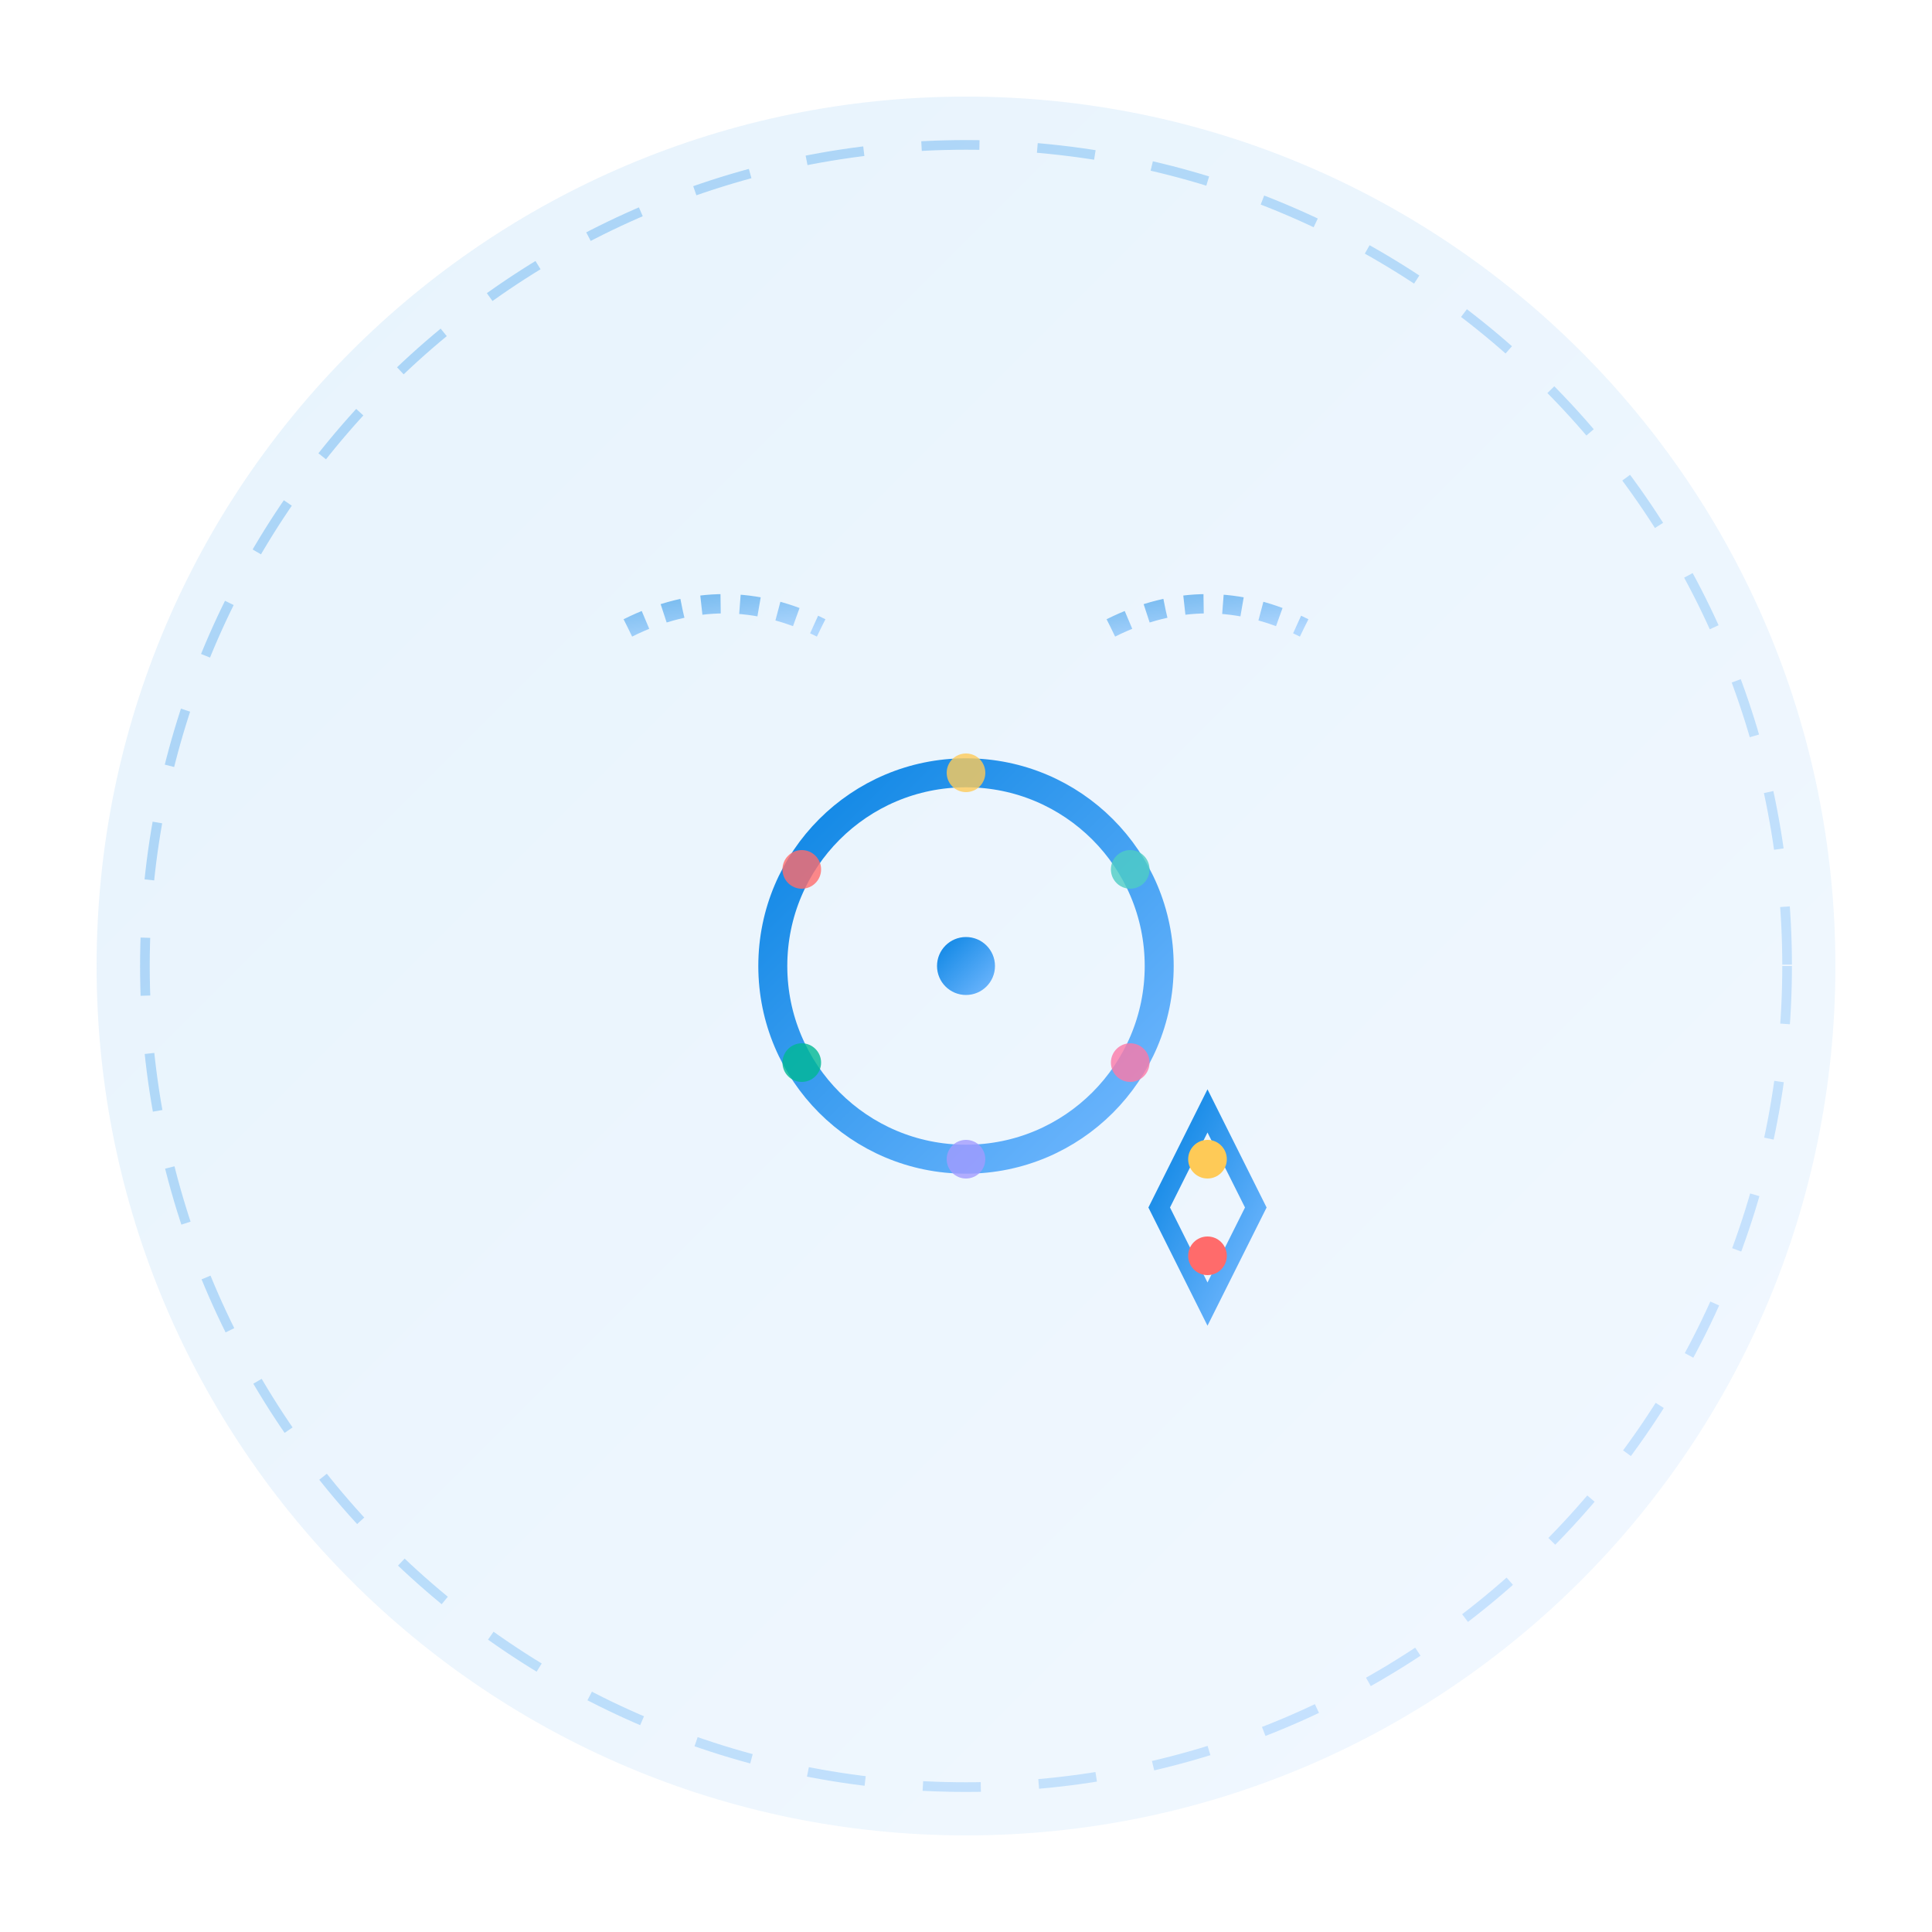
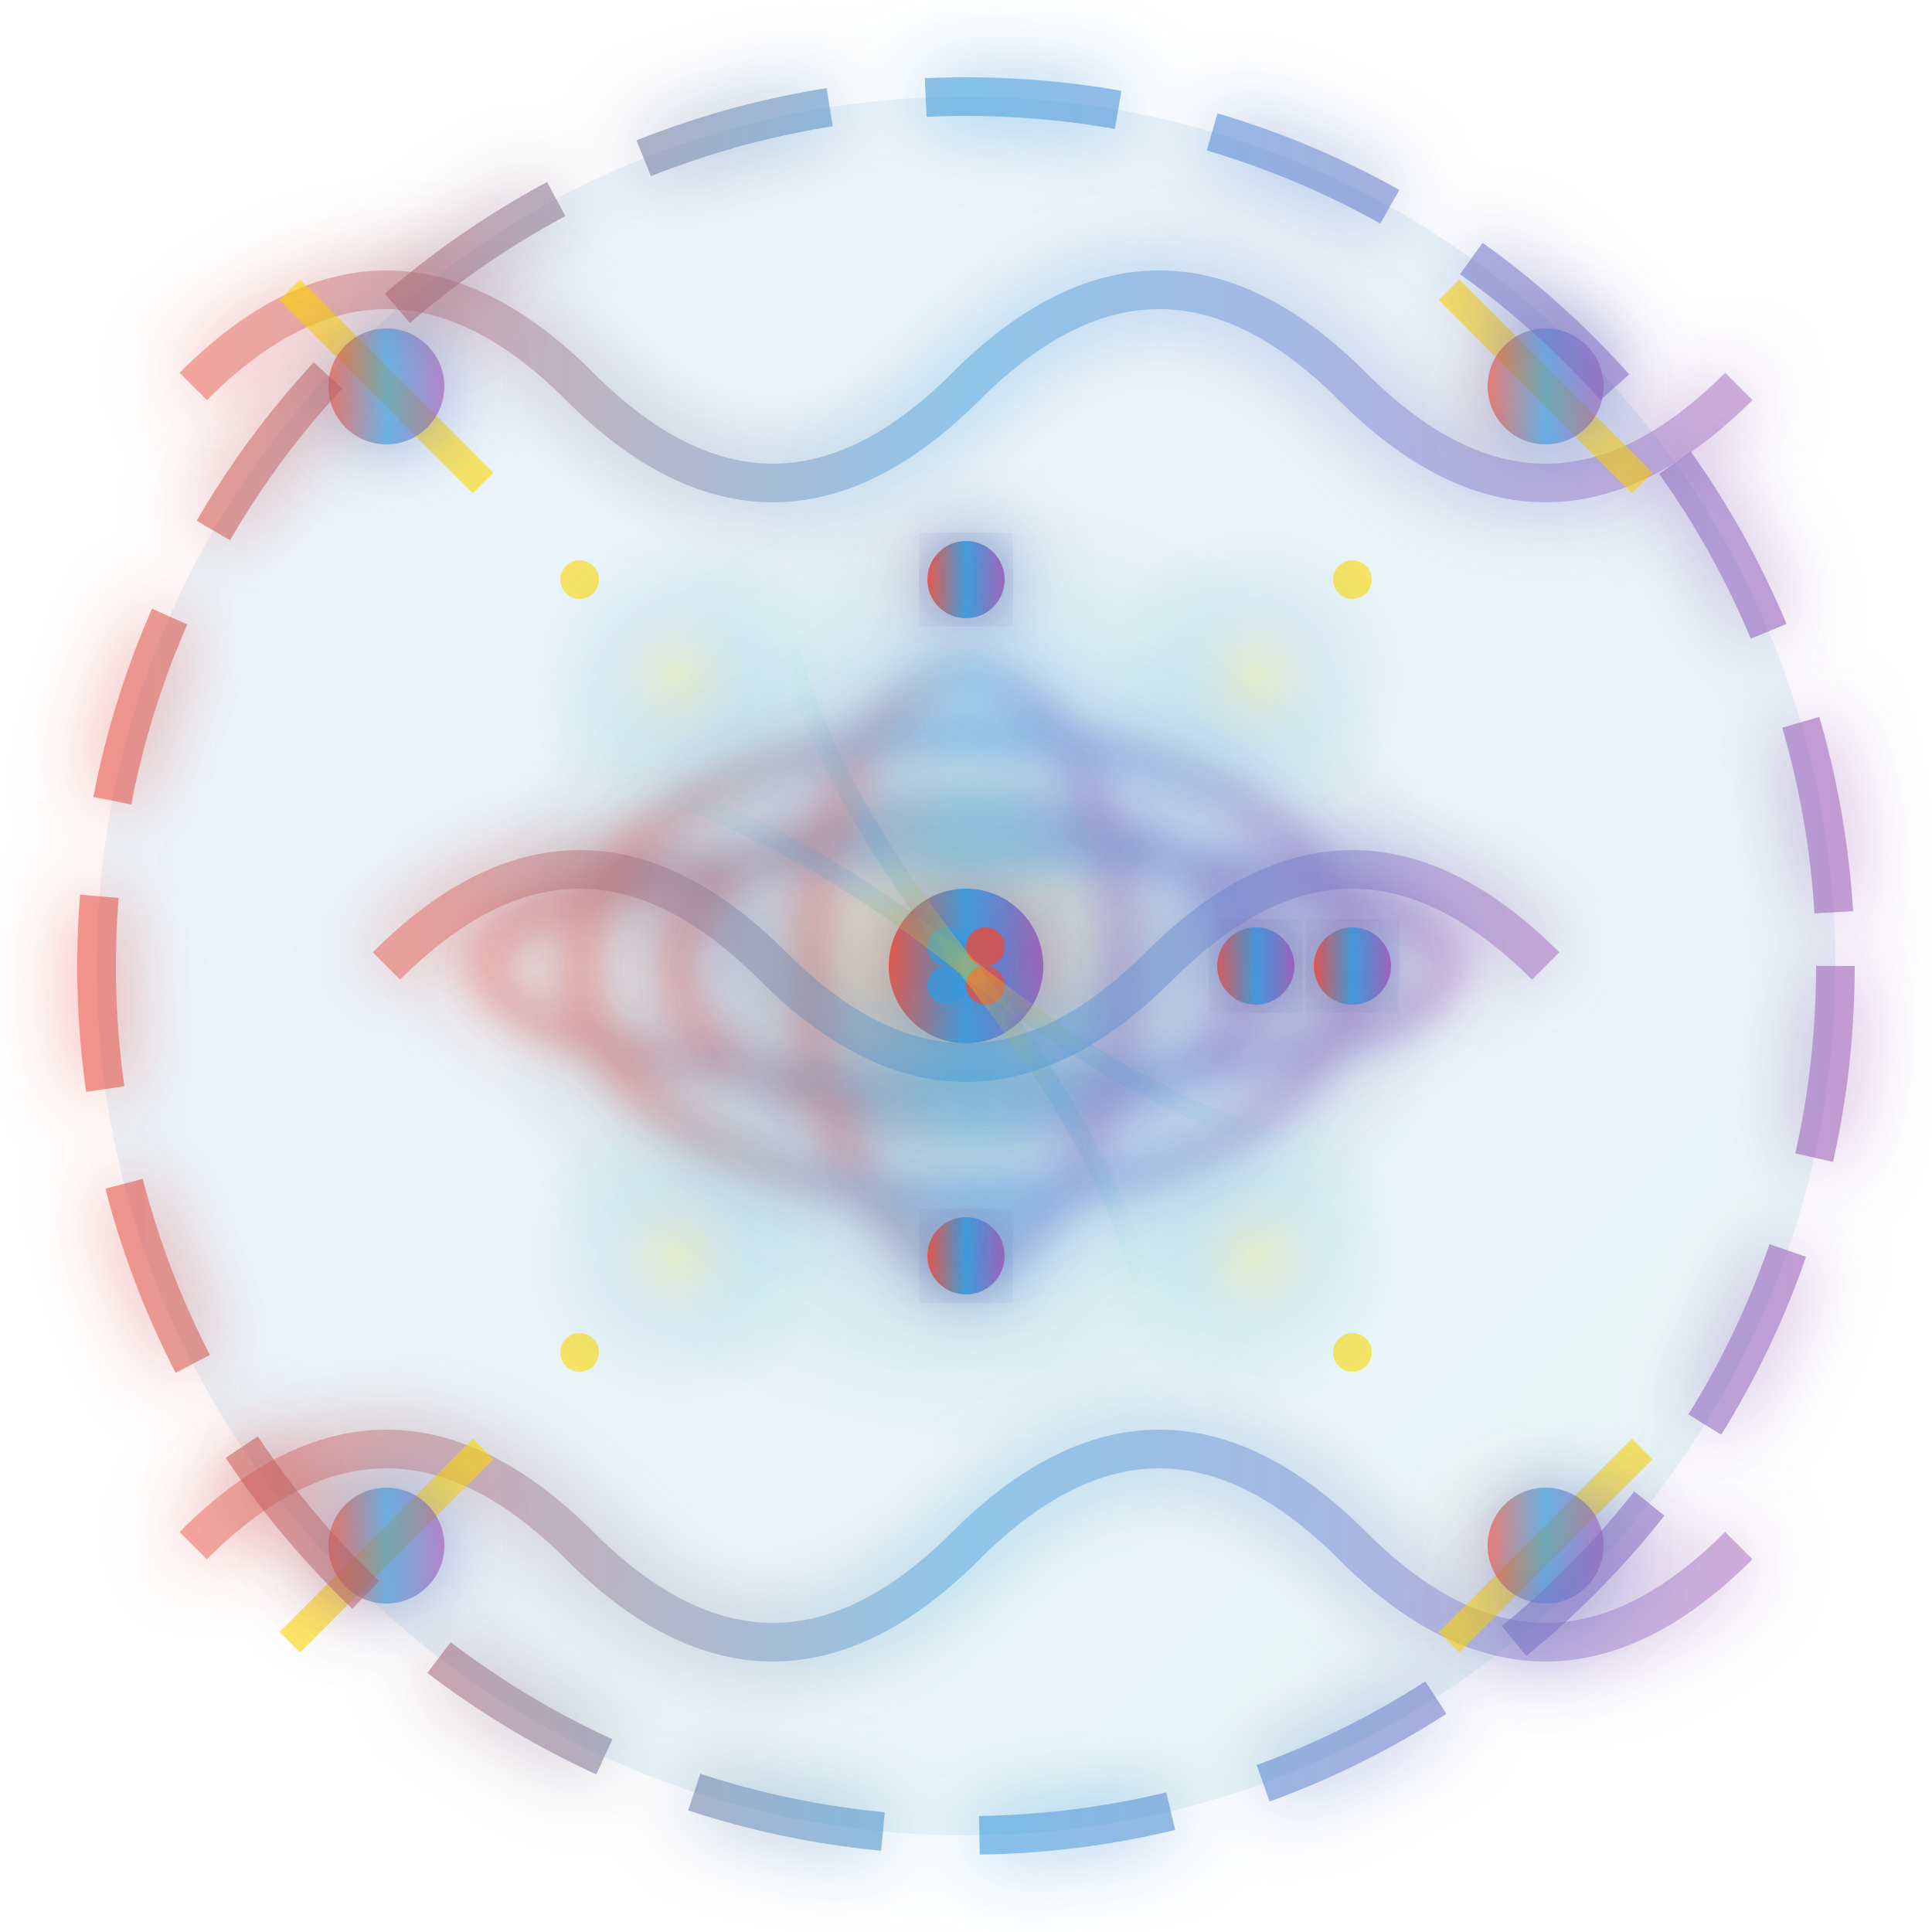
- <svg xmlns="http://www.w3.org/2000/svg" viewBox="0 0 200 200">
+ <svg xmlns="http://www.w3.org/2000/svg" viewBox="0 0 100 100">
  <defs>
-     <linearGradient id="physicsGradient" x1="0%" y1="0%" x2="100%" y2="100%">
-       <stop offset="0%" style="stop-color:#0984e3;stop-opacity:1" />
-       <stop offset="100%" style="stop-color:#74b9ff;stop-opacity:1" />
+     <linearGradient id="physicsGrad" x1="0%" y1="0%" x2="100%" y2="100%">
+       <stop offset="0%" style="stop-color:#3498DB;stop-opacity:1" />
+       <stop offset="50%" style="stop-color:#2980B9;stop-opacity:1" />
+       <stop offset="100%" style="stop-color:#1ABC9C;stop-opacity:1" />
    </linearGradient>
+     <radialGradient id="atomicGlow" cx="50%" cy="50%" r="50%">
+       <stop offset="0%" style="stop-color:#FFD700;stop-opacity:0.8" />
+       <stop offset="50%" style="stop-color:#3498DB;stop-opacity:0.4" />
+       <stop offset="100%" style="stop-color:#1ABC9C;stop-opacity:0" />
+     </radialGradient>
+     <linearGradient id="energyGrad" x1="0%" y1="0%" x2="100%" y2="0%">
+       <stop offset="0%" style="stop-color:#E74C3C;stop-opacity:1" />
+       <stop offset="50%" style="stop-color:#3498DB;stop-opacity:1" />
+       <stop offset="100%" style="stop-color:#9B59B6;stop-opacity:1" />
+     </linearGradient>
+     <filter id="scientificGlow">
+       <feGaussianBlur stdDeviation="2" result="coloredBlur" />
+       <feMerge>
+         <feMergeNode in="coloredBlur" />
+         <feMergeNode in="SourceGraphic" />
+       </feMerge>
+     </filter>
+     <filter id="quantumEffect">
+       <feGaussianBlur stdDeviation="1" result="blur" />
+       <feColorMatrix in="blur" type="matrix" values="1 0 0 0 0  0 1 0 0 0  0 0 1 0 0  0 0 0 1 0" />
+     </filter>
  </defs>
-   <circle cx="100" cy="100" r="90" fill="url(#physicsGradient)" opacity="0.1" />
-   <g transform="translate(100,100)">
-     <circle cx="0" cy="0" r="20" fill="none" stroke="url(#physicsGradient)" stroke-width="3" />
-     <circle cx="0" cy="0" r="3" fill="url(#physicsGradient)">
-       <animate attributeName="fill" values="url(#physicsGradient);#ff6b6b;url(#physicsGradient)" dur="2s" repeatCount="indefinite" />
+   <circle cx="50" cy="50" r="45" fill="url(#physicsGrad)" opacity="0.1">
+     <animate attributeName="opacity" values="0.1; 0.3; 0.1" dur="3s" repeatCount="indefinite" />
+     <animateTransform attributeName="transform" type="rotate" values="0 50 50; 360 50 50" dur="40s" repeatCount="indefinite" />
+   </circle>
+   <circle cx="50" cy="50" r="25" fill="url(#atomicGlow)" opacity="0.4">
+     <animate attributeName="r" values="25; 35; 25" dur="2s" repeatCount="indefinite" />
+     <animate attributeName="opacity" values="0.4; 0.8; 0.4" dur="1.5s" repeatCount="indefinite" />
+     <animateTransform attributeName="transform" type="rotate" values="0 50 50; 360 50 50" dur="15s" repeatCount="indefinite" />
+   </circle>
+   <g transform="translate(50,50)" filter="url(#scientificGlow)">
+     <circle cx="0" cy="0" r="4" fill="url(#energyGrad)" opacity="0.9">
+       <animate attributeName="r" values="4;6;4" dur="2s" repeatCount="indefinite" />
+       <animate attributeName="opacity" values="0.9;1;0.9" dur="1.5s" repeatCount="indefinite" />
+       <animate attributeName="fill" values="url(#energyGrad); #FFD700; url(#energyGrad)" dur="3s" repeatCount="indefinite" />
+       <animateTransform attributeName="transform" type="rotate" values="0 0 0; 360 0 0" dur="8s" repeatCount="indefinite" />
    </circle>
    <g opacity="0.8">
-       <circle cx="0" cy="-20" r="2" fill="#feca57">
+       <circle cx="1" cy="1" r="1" fill="#E74C3C">
+         <animateTransform attributeName="transform" type="rotate" values="0 0 0; 360 0 0" dur="2s" repeatCount="indefinite" />
+         <animate attributeName="r" values="1; 1.5; 1" dur="1s" repeatCount="indefinite" />
+       </circle>
+       <circle cx="-1" cy="-1" r="1" fill="#3498DB">
+         <animateTransform attributeName="transform" type="rotate" values="360 0 0; 0 0 0" dur="2.5s" repeatCount="indefinite" />
+         <animate attributeName="r" values="1; 1.5; 1" dur="1.2s" repeatCount="indefinite" />
+       </circle>
+       <circle cx="1" cy="-1" r="1" fill="#E74C3C">
+         <animateTransform attributeName="transform" type="rotate" values="0 0 0; 360 0 0" dur="1.8s" repeatCount="indefinite" />
+         <animate attributeName="r" values="1; 1.5; 1" dur="0.8s" repeatCount="indefinite" />
+       </circle>
+       <circle cx="-1" cy="1" r="1" fill="#3498DB">
+         <animateTransform attributeName="transform" type="rotate" values="360 0 0; 0 0 0" dur="2.2s" repeatCount="indefinite" />
+         <animate attributeName="r" values="1; 1.5; 1" dur="1.1s" repeatCount="indefinite" />
+       </circle>
+     </g>
+     <g stroke="url(#energyGrad)" stroke-width="1" fill="none" opacity="0.6" filter="url(#quantumEffect)">
+       <ellipse cx="0" cy="0" rx="15" ry="8">
        <animateTransform attributeName="transform" type="rotate" values="0;360" dur="4s" repeatCount="indefinite" />
-       </circle>
-       <circle cx="17" cy="-10" r="2" fill="#4ecdc4">
-         <animateTransform attributeName="transform" type="rotate" values="0;360" dur="3s" repeatCount="indefinite" />
-       </circle>
-       <circle cx="17" cy="10" r="2" fill="#fd79a8">
+         <animate attributeName="stroke-width" values="1; 2; 1" dur="2s" repeatCount="indefinite" />
+         <animate attributeName="opacity" values="0.6; 1; 0.6" dur="3s" repeatCount="indefinite" />
+       </ellipse>
+       <ellipse cx="0" cy="0" rx="8" ry="15">
+         <animateTransform attributeName="transform" type="rotate" values="0;-360" dur="3s" repeatCount="indefinite" />
+         <animate attributeName="stroke-width" values="1; 2; 1" dur="2.5s" repeatCount="indefinite" />
+         <animate attributeName="opacity" values="0.6; 1; 0.6" dur="2.5s" repeatCount="indefinite" />
+       </ellipse>
+       <ellipse cx="0" cy="0" rx="20" ry="12">
        <animateTransform attributeName="transform" type="rotate" values="0;360" dur="5s" repeatCount="indefinite" />
-       </circle>
-       <circle cx="0" cy="20" r="2" fill="#a29bfe">
-         <animateTransform attributeName="transform" type="rotate" values="0;360" dur="3.5s" repeatCount="indefinite" />
-       </circle>
-       <circle cx="-17" cy="10" r="2" fill="#00b894">
-         <animateTransform attributeName="transform" type="rotate" values="0;360" dur="4.5s" repeatCount="indefinite" />
-       </circle>
-       <circle cx="-17" cy="-10" r="2" fill="#ff6b6b">
-         <animateTransform attributeName="transform" type="rotate" values="0;360" dur="2.5s" repeatCount="indefinite" />
-       </circle>
+         <animate attributeName="stroke-width" values="1; 2; 1" dur="3s" repeatCount="indefinite" />
+         <animate attributeName="opacity" values="0.6; 1; 0.6" dur="4s" repeatCount="indefinite" />
+       </ellipse>
+       <ellipse cx="0" cy="0" rx="25" ry="6">
+         <animateTransform attributeName="transform" type="rotate" values="0;-360" dur="6s" repeatCount="indefinite" />
+         <animate attributeName="stroke-width" values="1; 2; 1" dur="3.5s" repeatCount="indefinite" />
+         <animate attributeName="opacity" values="0.6; 1; 0.6" dur="5s" repeatCount="indefinite" />
+       </ellipse>
    </g>
-     <g transform="translate(25,25)">
-       <path d="M 0 -10 L 5 0 L 0 10 L -5 0 Z" fill="none" stroke="url(#physicsGradient)" stroke-width="2" />
-       <circle cx="0" cy="-5" r="2" fill="#feca57">
-         <animate attributeName="fill" values="#feca57;#fdcb6e;#feca57" dur="1.5s" repeatCount="indefinite" />
-       </circle>
-       <circle cx="0" cy="5" r="2" fill="#ff6b6b">
-         <animate attributeName="fill" values="#ff6b6b;#e17055;#ff6b6b" dur="1.8s" repeatCount="indefinite" />
-       </circle>
-     </g>
-     <g opacity="0.5">
-       <path d="M -35 -35 Q -25 -40 -15 -35" stroke="url(#physicsGradient)" stroke-width="2" fill="none" stroke-dasharray="2,2">
-         <animate attributeName="stroke-dashoffset" values="0;4" dur="1.5s" repeatCount="indefinite" />
-       </path>
-       <path d="M 15 -35 Q 25 -40 35 -35" stroke="url(#physicsGradient)" stroke-width="2" fill="none" stroke-dasharray="2,2">
-         <animate attributeName="stroke-dashoffset" values="0;4" dur="1.8s" repeatCount="indefinite" />
-       </path>
-     </g>
-   </g>
-   <circle cx="100" cy="100" r="85" fill="none" stroke="url(#physicsGradient)" stroke-width="1" opacity="0.3" stroke-dasharray="6,6">
-     <animate attributeName="stroke-dashoffset" values="0;12" dur="3s" repeatCount="indefinite" />
+     <circle cx="15" cy="0" r="2" fill="url(#energyGrad)" opacity="0.9" filter="url(#scientificGlow)">
+       <animateTransform attributeName="transform" type="rotate" values="0 0 0;360 0 0" dur="4s" repeatCount="indefinite" />
+       <animate attributeName="r" values="2; 3; 2" dur="1s" repeatCount="indefinite" />
+       <animate attributeName="fill" values="url(#energyGrad); #FFD700; url(#energyGrad)" dur="2s" repeatCount="indefinite" />
+       <animate attributeName="opacity" values="0.9; 0.3; 0.9" dur="0.5s" repeatCount="indefinite" />
+     </circle>
+     <circle cx="0" cy="15" r="2" fill="url(#energyGrad)" opacity="0.9" filter="url(#scientificGlow)">
+       <animateTransform attributeName="transform" type="rotate" values="0 0 0;-360 0 0" dur="3s" repeatCount="indefinite" />
+       <animate attributeName="r" values="2; 3; 2" dur="1.2s" repeatCount="indefinite" />
+       <animate attributeName="fill" values="url(#energyGrad); #E74C3C; url(#energyGrad)" dur="2.5s" repeatCount="indefinite" />
+       <animate attributeName="opacity" values="0.9; 0.3; 0.9" dur="0.7s" repeatCount="indefinite" />
+     </circle>
+     <circle cx="20" cy="0" r="2" fill="url(#energyGrad)" opacity="0.9" filter="url(#scientificGlow)">
+       <animateTransform attributeName="transform" type="rotate" values="0 0 0;360 0 0" dur="5s" repeatCount="indefinite" />
+       <animate attributeName="r" values="2; 3; 2" dur="0.8s" repeatCount="indefinite" />
+       <animate attributeName="fill" values="url(#energyGrad); #9B59B6; url(#energyGrad)" dur="3s" repeatCount="indefinite" />
+       <animate attributeName="opacity" values="0.9; 0.3; 0.9" dur="0.6s" repeatCount="indefinite" />
+     </circle>
+     <circle cx="0" cy="-20" r="2" fill="url(#energyGrad)" opacity="0.9" filter="url(#scientificGlow)">
+       <animateTransform attributeName="transform" type="rotate" values="0 0 0;-360 0 0" dur="6s" repeatCount="indefinite" />
+       <animate attributeName="r" values="2; 3; 2" dur="1.5s" repeatCount="indefinite" />
+       <animate attributeName="fill" values="url(#energyGrad); #1ABC9C; url(#energyGrad)" dur="2.8s" repeatCount="indefinite" />
+       <animate attributeName="opacity" values="0.9; 0.3; 0.9" dur="0.4s" repeatCount="indefinite" />
+     </circle>
+   </g>
+   <g stroke="url(#energyGrad)" stroke-width="2" fill="none" opacity="0.5" filter="url(#scientificGlow)">
+     <path d="M 10,20 Q 20,10 30,20 Q 40,30 50,20 Q 60,10 70,20 Q 80,30 90,20">
+       <animate attributeName="stroke-dasharray" values="0,100;50,50;100,0;0,100" dur="3s" repeatCount="indefinite" />
+       <animate attributeName="stroke-width" values="2; 4; 2" dur="2s" repeatCount="indefinite" />
+       <animate attributeName="opacity" values="0.5; 1; 0.5" dur="2.5s" repeatCount="indefinite" />
+       <animateTransform attributeName="transform" type="translate" values="0,0; 2,0; 0,0" dur="1s" repeatCount="indefinite" />
+     </path>
+     <path d="M 10,80 Q 20,70 30,80 Q 40,90 50,80 Q 60,70 70,80 Q 80,90 90,80">
+       <animate attributeName="stroke-dasharray" values="100,0;50,50;0,100;100,0" dur="3s" repeatCount="indefinite" />
+       <animate attributeName="stroke-width" values="2; 4; 2" dur="2.2s" repeatCount="indefinite" />
+       <animate attributeName="opacity" values="0.5; 1; 0.5" dur="2.8s" repeatCount="indefinite" />
+       <animateTransform attributeName="transform" type="translate" values="0,0; -2,0; 0,0" dur="1.2s" repeatCount="indefinite" />
+     </path>
+     <path d="M 20,50 Q 30,40 40,50 Q 50,60 60,50 Q 70,40 80,50">
+       <animate attributeName="stroke-dasharray" values="0,80;40,40;80,0;0,80" dur="4s" repeatCount="indefinite" />
+       <animate attributeName="stroke-width" values="2; 3; 2" dur="1.8s" repeatCount="indefinite" />
+       <animate attributeName="opacity" values="0.5; 0.9; 0.5" dur="3.2s" repeatCount="indefinite" />
+       <animateTransform attributeName="transform" type="translate" values="0,0; 0,2; 0,0" dur="1.5s" repeatCount="indefinite" />
+     </path>
+   </g>
+   <g stroke="#FFD700" stroke-width="1.5" opacity="0.6">
+     <line x1="15" y1="15" x2="25" y2="25">
+       <animate attributeName="stroke-width" values="1.5; 3; 1.5" dur="2s" repeatCount="indefinite" />
+       <animate attributeName="opacity" values="0.6; 1; 0.6" dur="1.5s" repeatCount="indefinite" />
+       <animate attributeName="stroke" values="#FFD700; #E74C3C; #FFD700" dur="3s" repeatCount="indefinite" />
+     </line>
+     <line x1="75" y1="15" x2="85" y2="25">
+       <animate attributeName="stroke-width" values="1.5; 3; 1.5" dur="2.5s" repeatCount="indefinite" />
+       <animate attributeName="opacity" values="0.6; 1; 0.6" dur="2s" repeatCount="indefinite" />
+       <animate attributeName="stroke" values="#FFD700; #3498DB; #FFD700" dur="3.5s" repeatCount="indefinite" />
+     </line>
+     <line x1="15" y1="85" x2="25" y2="75">
+       <animate attributeName="stroke-width" values="1.5; 3; 1.5" dur="1.8s" repeatCount="indefinite" />
+       <animate attributeName="opacity" values="0.6; 1; 0.6" dur="2.2s" repeatCount="indefinite" />
+       <animate attributeName="stroke" values="#FFD700; #9B59B6; #FFD700" dur="2.8s" repeatCount="indefinite" />
+     </line>
+     <line x1="75" y1="85" x2="85" y2="75">
+       <animate attributeName="stroke-width" values="1.5; 3; 1.5" dur="2.3s" repeatCount="indefinite" />
+       <animate attributeName="opacity" values="0.6; 1; 0.6" dur="1.8s" repeatCount="indefinite" />
+       <animate attributeName="stroke" values="#FFD700; #1ABC9C; #FFD700" dur="3.2s" repeatCount="indefinite" />
+     </line>
+   </g>
+   <g fill="url(#energyGrad)" opacity="0.7" filter="url(#scientificGlow)">
+     <circle cx="20" cy="20" r="3">
+       <animate attributeName="r" values="3; 5; 3" dur="2s" repeatCount="indefinite" />
+       <animate attributeName="fill" values="url(#energyGrad); #E74C3C; url(#energyGrad)" dur="3s" repeatCount="indefinite" />
+       <animateTransform attributeName="transform" type="rotate" values="0 20 20; 360 20 20" dur="5s" repeatCount="indefinite" />
+     </circle>
+     <circle cx="80" cy="20" r="3">
+       <animate attributeName="r" values="3; 5; 3" dur="2.5s" repeatCount="indefinite" />
+       <animate attributeName="fill" values="url(#energyGrad); #3498DB; url(#energyGrad)" dur="3.5s" repeatCount="indefinite" />
+       <animateTransform attributeName="transform" type="rotate" values="360 80 20; 0 80 20" dur="4.5s" repeatCount="indefinite" />
+     </circle>
+     <circle cx="20" cy="80" r="3">
+       <animate attributeName="r" values="3; 5; 3" dur="1.8s" repeatCount="indefinite" />
+       <animate attributeName="fill" values="url(#energyGrad); #9B59B6; url(#energyGrad)" dur="2.8s" repeatCount="indefinite" />
+       <animateTransform attributeName="transform" type="rotate" values="0 20 80; 360 20 80" dur="6s" repeatCount="indefinite" />
+     </circle>
+     <circle cx="80" cy="80" r="3">
+       <animate attributeName="r" values="3; 5; 3" dur="2.2s" repeatCount="indefinite" />
+       <animate attributeName="fill" values="url(#energyGrad); #1ABC9C; url(#energyGrad)" dur="3.2s" repeatCount="indefinite" />
+       <animateTransform attributeName="transform" type="rotate" values="360 80 80; 0 80 80" dur="5.5s" repeatCount="indefinite" />
+     </circle>
+   </g>
+   <g fill="#FFD700" opacity="0.6">
+     <circle cx="30" cy="30" r="1">
+       <animateMotion dur="4s" repeatCount="indefinite" path="M 30,30 Q 50,10 70,30 Q 50,50 30,30" />
+       <animate attributeName="r" values="1; 2; 1" dur="1s" repeatCount="indefinite" />
+       <animate attributeName="opacity" values="0.6; 1; 0.6" dur="2s" repeatCount="indefinite" />
+     </circle>
+     <circle cx="70" cy="70" r="1">
+       <animateMotion dur="5s" repeatCount="indefinite" path="M 70,70 Q 50,90 30,70 Q 50,50 70,70" />
+       <animate attributeName="r" values="1; 2; 1" dur="1.2s" repeatCount="indefinite" />
+       <animate attributeName="opacity" values="0.6; 1; 0.6" dur="2.5s" repeatCount="indefinite" />
+     </circle>
+     <circle cx="30" cy="70" r="1">
+       <animateMotion dur="6s" repeatCount="indefinite" path="M 30,70 Q 10,50 30,30 Q 50,50 30,70" />
+       <animate attributeName="r" values="1; 2; 1" dur="0.8s" repeatCount="indefinite" />
+       <animate attributeName="opacity" values="0.6; 1; 0.6" dur="1.8s" repeatCount="indefinite" />
+     </circle>
+     <circle cx="70" cy="30" r="1">
+       <animateMotion dur="4.5s" repeatCount="indefinite" path="M 70,30 Q 90,50 70,70 Q 50,50 70,30" />
+       <animate attributeName="r" values="1; 2; 1" dur="1.5s" repeatCount="indefinite" />
+       <animate attributeName="opacity" values="0.6; 1; 0.6" dur="2.2s" repeatCount="indefinite" />
+     </circle>
+   </g>
+   <g stroke="url(#atomicGlow)" stroke-width="1" fill="none" opacity="0.4">
+     <path d="M 10,50 Q 25,30 50,50 Q 75,70 90,50">
+       <animate attributeName="stroke-dasharray" values="0,80; 40,40; 80,0; 0,80" dur="3s" repeatCount="indefinite" />
+       <animate attributeName="opacity" values="0.4; 0.8; 0.4" dur="2s" repeatCount="indefinite" />
+     </path>
+     <path d="M 50,10 Q 30,25 50,50 Q 70,75 50,90">
+       <animate attributeName="stroke-dasharray" values="80,0; 40,40; 0,80; 80,0" dur="3.5s" repeatCount="indefinite" />
+       <animate attributeName="opacity" values="0.4; 0.8; 0.4" dur="2.5s" repeatCount="indefinite" />
+     </path>
+   </g>
+   <circle cx="50" cy="50" r="45" stroke="url(#energyGrad)" stroke-width="2" fill="none" opacity="0.6" stroke-dasharray="10,5" filter="url(#scientificGlow)">
+     <animate attributeName="stroke-dashoffset" values="0;15" dur="2s" repeatCount="indefinite" />
+     <animate attributeName="stroke-width" values="2; 3; 2" dur="3s" repeatCount="indefinite" />
+     <animate attributeName="opacity" values="0.6; 1; 0.6" dur="4s" repeatCount="indefinite" />
+     <animateTransform attributeName="transform" type="rotate" values="0 50 50; 360 50 50" dur="20s" repeatCount="indefinite" />
  </circle>
+   <g fill="url(#atomicGlow)" opacity="0.2">
+     <circle cx="35" cy="35" r="8">
+       <animate attributeName="r" values="8; 12; 8" dur="3s" repeatCount="indefinite" />
+       <animate attributeName="opacity" values="0.2; 0.5; 0.2" dur="2s" repeatCount="indefinite" />
+       <animateTransform attributeName="transform" type="translate" values="0,0; 2,2; 0,0" dur="4s" repeatCount="indefinite" />
+     </circle>
+     <circle cx="65" cy="65" r="8">
+       <animate attributeName="r" values="8; 12; 8" dur="3.5s" repeatCount="indefinite" />
+       <animate attributeName="opacity" values="0.2; 0.5; 0.2" dur="2.5s" repeatCount="indefinite" />
+       <animateTransform attributeName="transform" type="translate" values="0,0; -2,-2; 0,0" dur="4.5s" repeatCount="indefinite" />
+     </circle>
+     <circle cx="35" cy="65" r="8">
+       <animate attributeName="r" values="8; 12; 8" dur="2.8s" repeatCount="indefinite" />
+       <animate attributeName="opacity" values="0.2; 0.5; 0.2" dur="2.2s" repeatCount="indefinite" />
+       <animateTransform attributeName="transform" type="translate" values="0,0; 2,-2; 0,0" dur="3.8s" repeatCount="indefinite" />
+     </circle>
+     <circle cx="65" cy="35" r="8">
+       <animate attributeName="r" values="8; 12; 8" dur="3.2s" repeatCount="indefinite" />
+       <animate attributeName="opacity" values="0.2; 0.5; 0.2" dur="2.8s" repeatCount="indefinite" />
+       <animateTransform attributeName="transform" type="translate" values="0,0; -2,2; 0,0" dur="4.2s" repeatCount="indefinite" />
+     </circle>
+   </g>
</svg>
